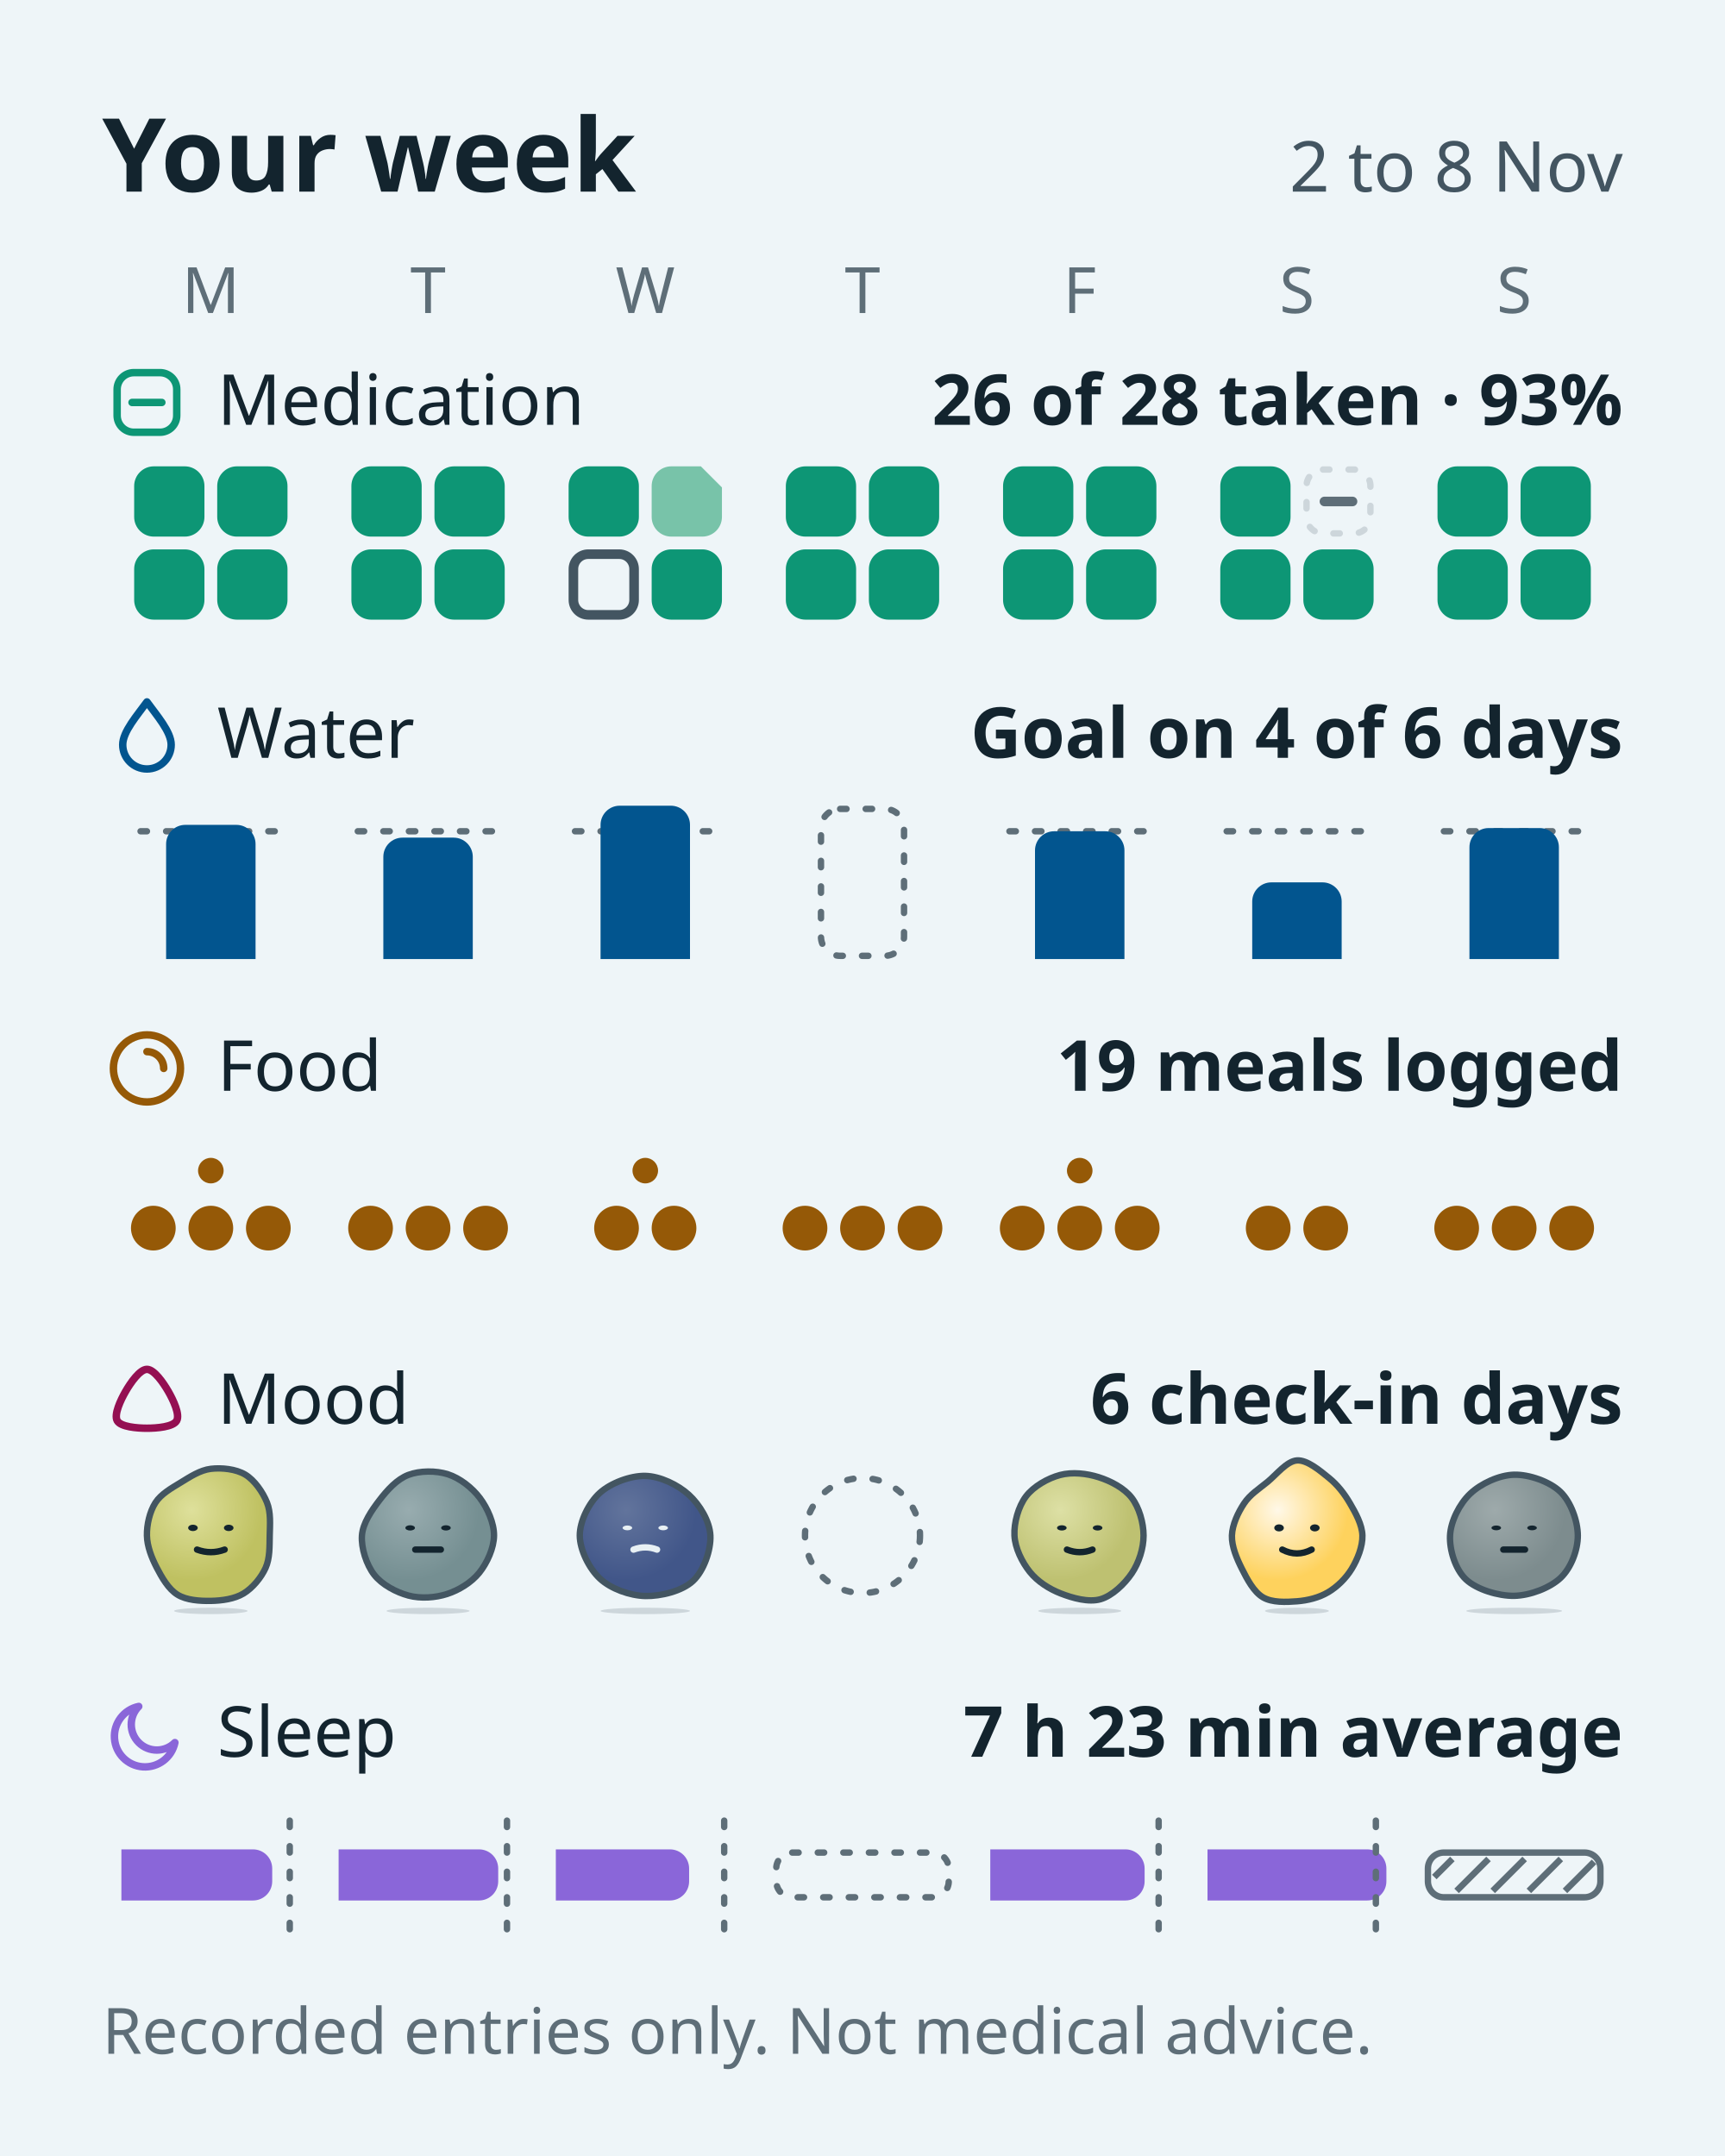
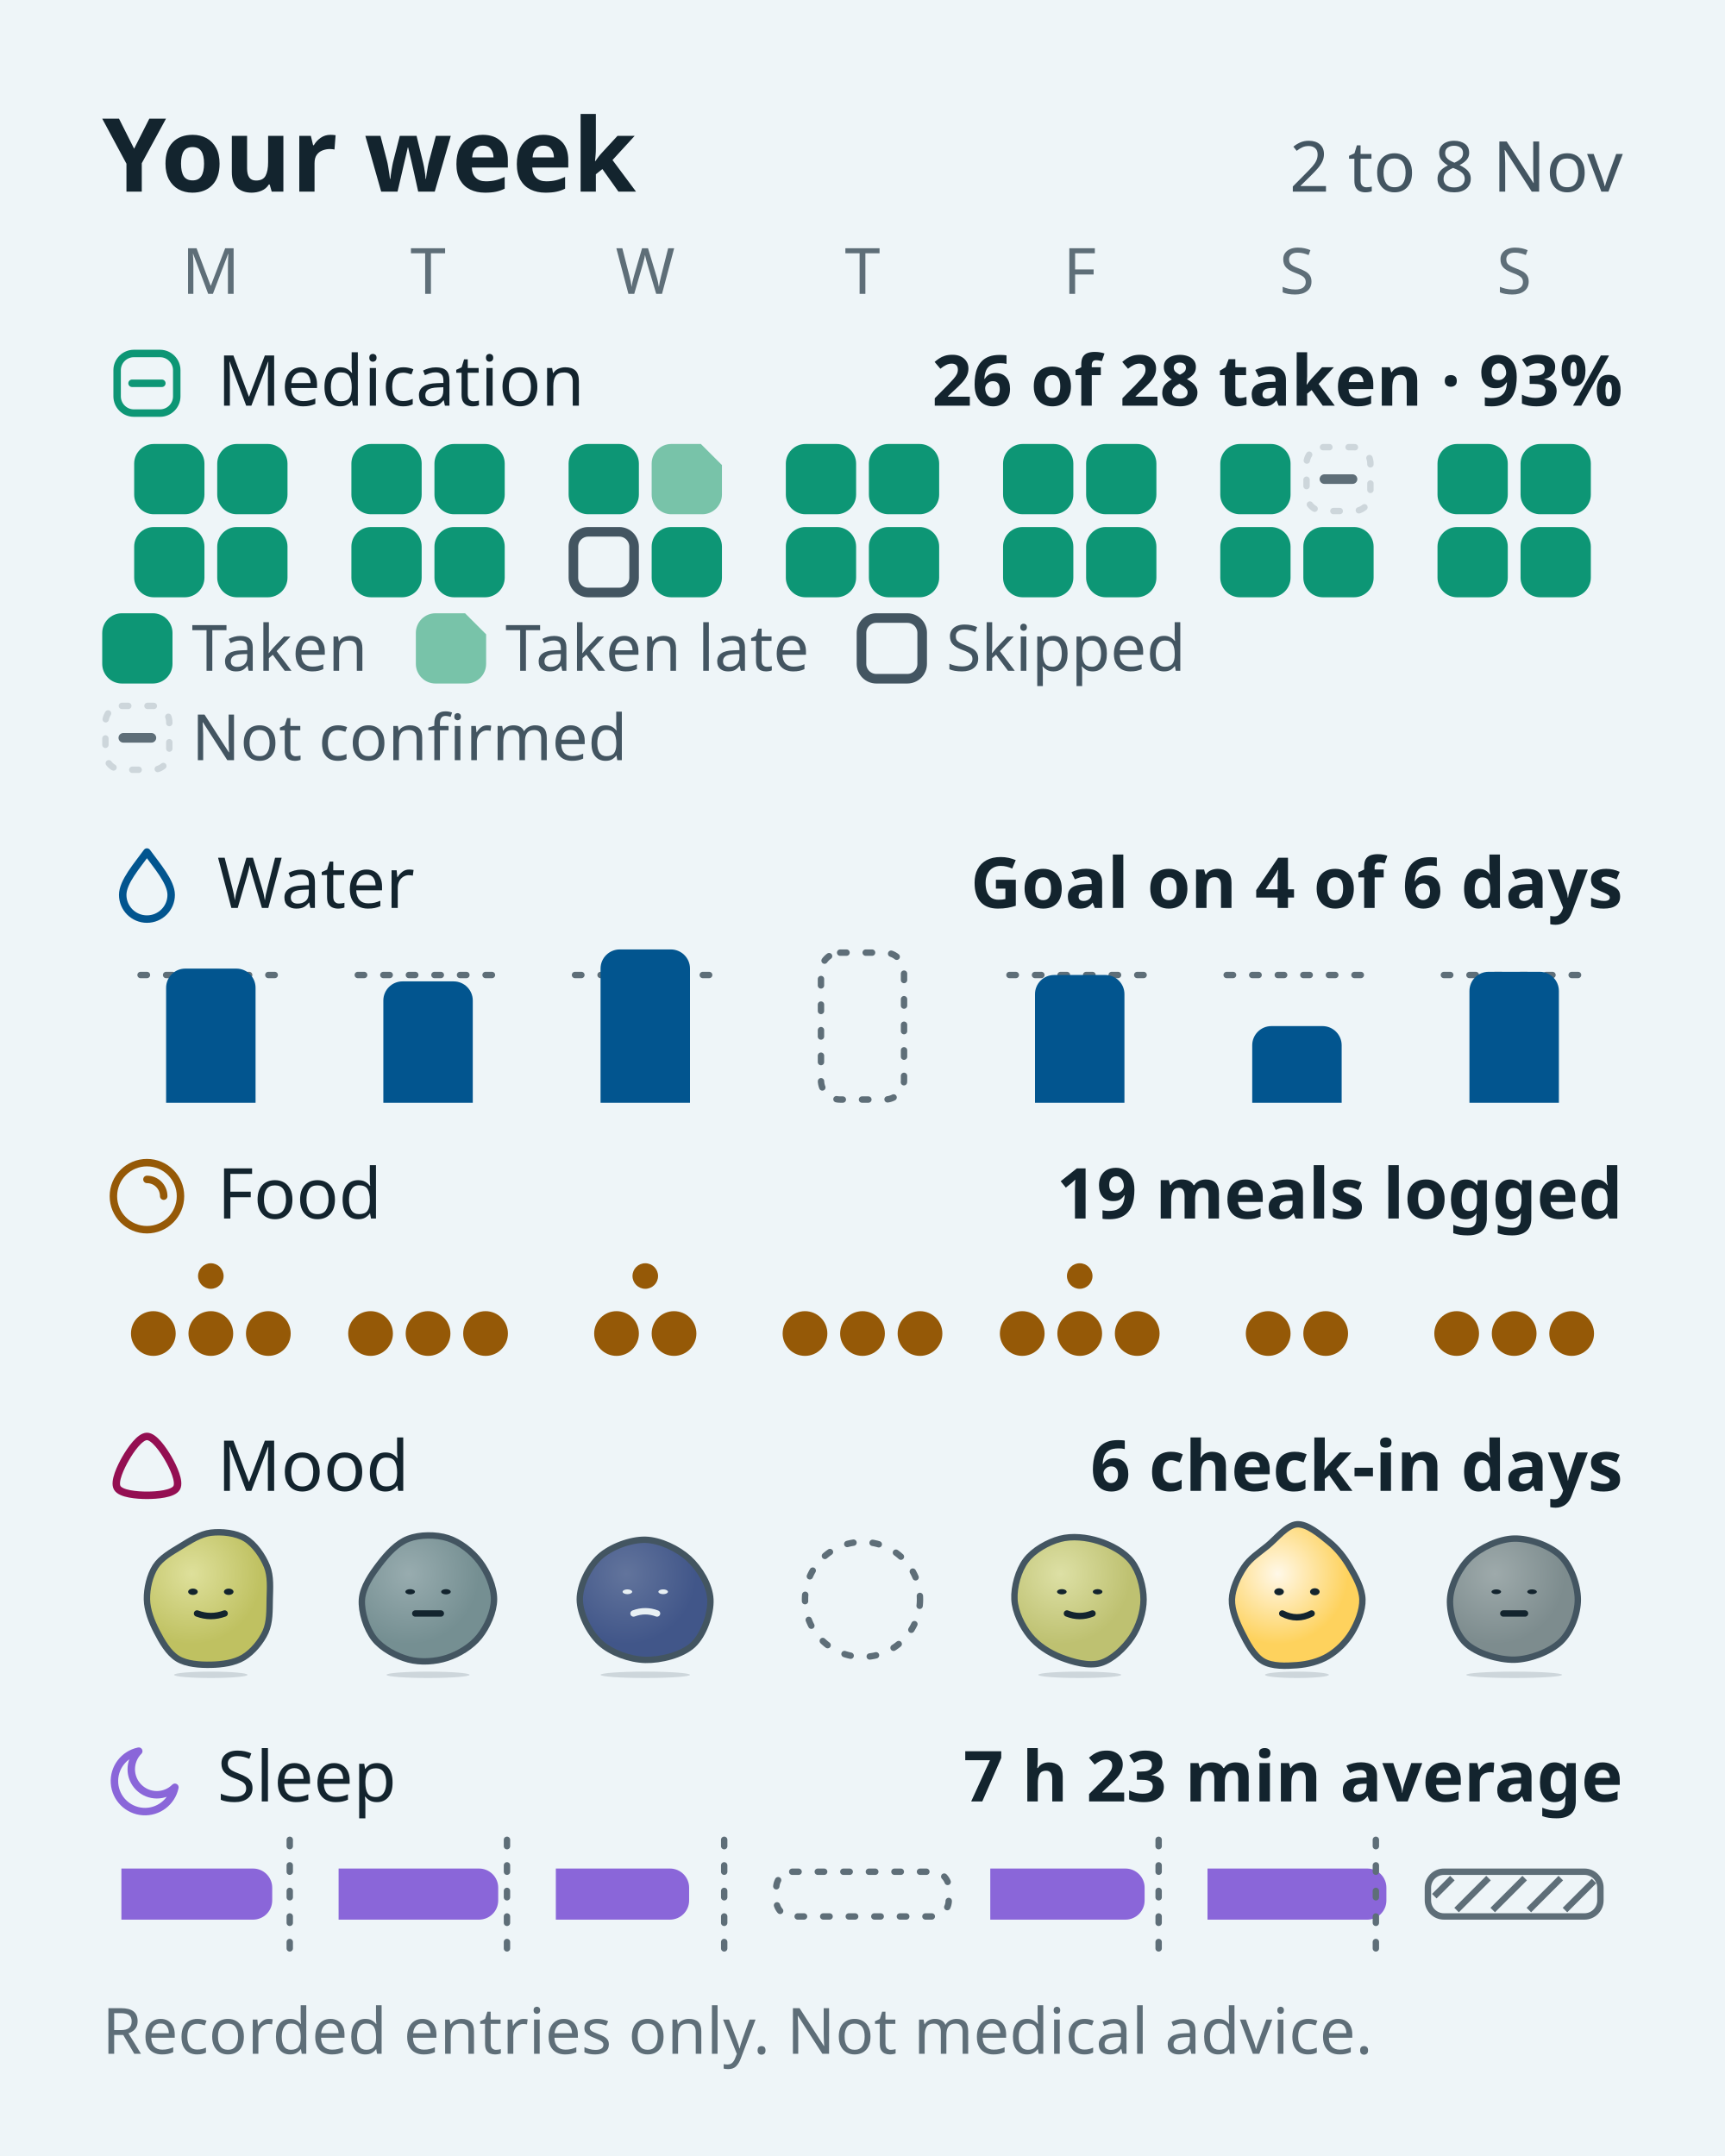
<svg xmlns="http://www.w3.org/2000/svg" width="1080" height="1350" viewBox="0 0 1080 1350">
  <defs>
-     <radialGradient id="g1" gradientUnits="userSpaceOnUse" cx="120" cy="945.5" r="44">
+     <radialGradient id="g1" gradientUnits="userSpaceOnUse" cx="120" cy="985.5" r="44">
      <stop offset="0" stop-color="#dee09b" />
      <stop offset="1" stop-color="#bfc161" />
    </radialGradient>
-     <radialGradient id="g2" gradientUnits="userSpaceOnUse" cx="256" cy="945.5" r="44">
+     <radialGradient id="g2" gradientUnits="userSpaceOnUse" cx="256" cy="985.5" r="44">
      <stop offset="0" stop-color="#98acaf" />
      <stop offset="1" stop-color="#758f92" />
    </radialGradient>
-     <radialGradient id="g3" gradientUnits="userSpaceOnUse" cx="392" cy="945.5" r="44">
+     <radialGradient id="g3" gradientUnits="userSpaceOnUse" cx="392" cy="985.5" r="44">
      <stop offset="0" stop-color="#62749c" />
      <stop offset="1" stop-color="#415689" />
    </radialGradient>
-     <radialGradient id="g4" gradientUnits="userSpaceOnUse" cx="664" cy="945.5" r="44">
+     <radialGradient id="g4" gradientUnits="userSpaceOnUse" cx="664" cy="985.5" r="44">
      <stop offset="0" stop-color="#dde0a5" />
      <stop offset="1" stop-color="#bec171" />
    </radialGradient>
-     <radialGradient id="g5" gradientUnits="userSpaceOnUse" cx="800" cy="945.5" r="44">
+     <radialGradient id="g5" gradientUnits="userSpaceOnUse" cx="800" cy="985.5" r="44">
      <stop offset="0" stop-color="#fff8e8" />
      <stop offset="1" stop-color="#fed25d" />
    </radialGradient>
-     <radialGradient id="g6" gradientUnits="userSpaceOnUse" cx="936" cy="945.5" r="44">
+     <radialGradient id="g6" gradientUnits="userSpaceOnUse" cx="936" cy="985.5" r="44">
      <stop offset="0" stop-color="#9eaaab" />
      <stop offset="1" stop-color="#7d8c8e" />
    </radialGradient>
  </defs>
  <rect width="1080" height="1350" fill="#eef5f8" />
  <text x="64" y="120" font-family="Geologica" font-weight="600" font-size="64" fill="#13242e">Your week</text>
  <text x="1016" y="120" font-family="IBM Plex Sans" font-weight="500" font-size="44" fill="#435561" text-anchor="end">2 to 8 Nov</text>
-   <text x="132" y="196" font-family="IBM Plex Sans" font-weight="500" font-size="40" fill="#5e6e78" text-anchor="middle">M</text>
-   <text x="268" y="196" font-family="IBM Plex Sans" font-weight="500" font-size="40" fill="#5e6e78" text-anchor="middle">T</text>
-   <text x="404" y="196" font-family="IBM Plex Sans" font-weight="500" font-size="40" fill="#5e6e78" text-anchor="middle">W</text>
-   <text x="540" y="196" font-family="IBM Plex Sans" font-weight="500" font-size="40" fill="#5e6e78" text-anchor="middle">T</text>
-   <text x="676" y="196" font-family="IBM Plex Sans" font-weight="500" font-size="40" fill="#5e6e78" text-anchor="middle">F</text>
-   <text x="812" y="196" font-family="IBM Plex Sans" font-weight="500" font-size="40" fill="#5e6e78" text-anchor="middle">S</text>
-   <text x="948" y="196" font-family="IBM Plex Sans" font-weight="500" font-size="40" fill="#5e6e78" text-anchor="middle">S</text>
-   <g>
-     <rect x="73.33" y="233.33" width="37.33" height="37.33" rx="10.5" fill="none" stroke="#0d9675" stroke-width="4.67" stroke-linecap="round" stroke-linejoin="round" />
-     <line x1="82.67" y1="252" x2="101.33" y2="252" stroke="#0d9675" stroke-width="4.67" stroke-linecap="round" stroke-linejoin="round" />
-   </g>
-   <text x="136" y="266" font-family="IBM Plex Sans" font-weight="500" font-size="44" fill="#13242e">Medication</text>
-   <text x="1016" y="266" font-family="IBM Plex Sans" font-weight="600" font-size="44" fill="#13242e" text-anchor="end">26 of 28 taken · 93%</text>
-   <g>
-     <rect x="84" y="292" width="44" height="44" rx="12.32" fill="#0d9675" />
-   </g>
-   <g>
-     <rect x="136" y="292" width="44" height="44" rx="12.32" fill="#0d9675" />
-   </g>
-   <g>
-     <rect x="84" y="344" width="44" height="44" rx="12.32" fill="#0d9675" />
-   </g>
-   <g>
-     <rect x="136" y="344" width="44" height="44" rx="12.32" fill="#0d9675" />
-   </g>
-   <g>
-     <rect x="220" y="292" width="44" height="44" rx="12.32" fill="#0d9675" />
-   </g>
-   <g>
-     <rect x="272" y="292" width="44" height="44" rx="12.32" fill="#0d9675" />
-   </g>
-   <g>
-     <rect x="220" y="344" width="44" height="44" rx="12.32" fill="#0d9675" />
-   </g>
-   <g>
-     <rect x="272" y="344" width="44" height="44" rx="12.32" fill="#0d9675" />
-   </g>
-   <g>
-     <rect x="356" y="292" width="44" height="44" rx="12.32" fill="#0d9675" />
-   </g>
-   <g>
-     <path d="M420.32 292 L438.8 292 L452 305.2 L452 323.68 A12.32 12.32 0 0 1 439.68 336 L420.32 336 A12.32 12.32 0 0 1 408 323.68 L408 304.32 A12.32 12.32 0 0 1 420.32 292 Z" fill="#78c3a9" />
-   </g>
-   <g>
-     <rect x="359" y="347" width="38" height="38" rx="9.32" fill="none" stroke="#435561" stroke-width="6" />
-   </g>
-   <g>
-     <rect x="408" y="344" width="44" height="44" rx="12.32" fill="#0d9675" />
-   </g>
-   <g>
-     <rect x="492" y="292" width="44" height="44" rx="12.32" fill="#0d9675" />
-   </g>
-   <g>
-     <rect x="544" y="292" width="44" height="44" rx="12.32" fill="#0d9675" />
-   </g>
-   <g>
-     <rect x="492" y="344" width="44" height="44" rx="12.32" fill="#0d9675" />
-   </g>
-   <g>
-     <rect x="544" y="344" width="44" height="44" rx="12.32" fill="#0d9675" />
-   </g>
-   <g>
-     <rect x="628" y="292" width="44" height="44" rx="12.32" fill="#0d9675" />
-   </g>
-   <g>
-     <rect x="680" y="292" width="44" height="44" rx="12.32" fill="#0d9675" />
-   </g>
-   <g>
-     <rect x="628" y="344" width="44" height="44" rx="12.32" fill="#0d9675" />
-   </g>
-   <g>
-     <rect x="680" y="344" width="44" height="44" rx="12.32" fill="#0d9675" />
-   </g>
-   <g>
-     <rect x="764" y="292" width="44" height="44" rx="12.32" fill="#0d9675" />
-   </g>
-   <g>
-     <rect x="818" y="294" width="40" height="40" rx="10.32" fill="none" stroke="#cdd6db" stroke-width="4" stroke-linecap="round" stroke-linejoin="round" stroke-dasharray="4 12" />
-     <line x1="829.2" y1="314" x2="846.8" y2="314" stroke="#5e6e78" stroke-width="6" stroke-linecap="round" stroke-linejoin="round" />
-   </g>
-   <g>
-     <rect x="764" y="344" width="44" height="44" rx="12.32" fill="#0d9675" />
-   </g>
-   <g>
-     <rect x="816" y="344" width="44" height="44" rx="12.32" fill="#0d9675" />
-   </g>
-   <g>
-     <rect x="900" y="292" width="44" height="44" rx="12.32" fill="#0d9675" />
-   </g>
-   <g>
-     <rect x="952" y="292" width="44" height="44" rx="12.32" fill="#0d9675" />
-   </g>
-   <g>
-     <rect x="900" y="344" width="44" height="44" rx="12.32" fill="#0d9675" />
-   </g>
-   <g>
-     <rect x="952" y="344" width="44" height="44" rx="12.32" fill="#0d9675" />
-   </g>
-   <g>
-     <path d="M92 439.5 C85.93 447.9 76.83 458.17 76.83 466.33 A15.17 15.17 0 0 0 107.17 466.33 C107.17 458.17 98.07 447.9 92 439.5 Z" fill="none" stroke="#02558f" stroke-width="4.67" stroke-linecap="round" stroke-linejoin="round" />
-   </g>
-   <text x="136" y="474.5" font-family="IBM Plex Sans" font-weight="500" font-size="44" fill="#13242e">Water</text>
-   <text x="1016" y="474.5" font-family="IBM Plex Sans" font-weight="600" font-size="44" fill="#13242e" text-anchor="end">Goal on 4 of 6 days</text>
-   <g>
-     <line x1="88" y1="520.5" x2="176" y2="520.5" stroke="#5e6e78" stroke-width="4" stroke-linecap="round" stroke-linejoin="round" stroke-dasharray="4 12" />
-     <path d="M104 600.5 L104 528.5 A12 12 0 0 1 116 516.5 L148 516.5 A12 12 0 0 1 160 528.5 L160 600.5 Z" fill="#02558f" />
-   </g>
-   <g>
-     <line x1="224" y1="520.5" x2="312" y2="520.5" stroke="#5e6e78" stroke-width="4" stroke-linecap="round" stroke-linejoin="round" stroke-dasharray="4 12" />
-     <path d="M240 600.5 L240 536.5 A12 12 0 0 1 252 524.5 L284 524.5 A12 12 0 0 1 296 536.5 L296 600.5 Z" fill="#02558f" />
-   </g>
-   <g>
-     <line x1="360" y1="520.5" x2="448" y2="520.5" stroke="#5e6e78" stroke-width="4" stroke-linecap="round" stroke-linejoin="round" stroke-dasharray="4 12" />
-     <path d="M376 600.5 L376 516.5 A12 12 0 0 1 388 504.5 L420 504.5 A12 12 0 0 1 432 516.5 L432 600.5 Z" fill="#02558f" />
-   </g>
-   <g>
-     <rect x="514" y="506.5" width="52" height="92" rx="12" fill="none" stroke="#5e6e78" stroke-width="4" stroke-linecap="round" stroke-linejoin="round" stroke-dasharray="4 12" />
-   </g>
-   <g>
-     <line x1="632" y1="520.5" x2="720" y2="520.5" stroke="#5e6e78" stroke-width="4" stroke-linecap="round" stroke-linejoin="round" stroke-dasharray="4 12" />
-     <path d="M648 600.5 L648 532.5 A12 12 0 0 1 660 520.5 L692 520.5 A12 12 0 0 1 704 532.5 L704 600.5 Z" fill="#02558f" />
-   </g>
-   <g>
-     <line x1="768" y1="520.5" x2="856" y2="520.5" stroke="#5e6e78" stroke-width="4" stroke-linecap="round" stroke-linejoin="round" stroke-dasharray="4 12" />
-     <path d="M784 600.5 L784 564.5 A12 12 0 0 1 796 552.5 L828 552.5 A12 12 0 0 1 840 564.5 L840 600.5 Z" fill="#02558f" />
-   </g>
-   <g>
-     <line x1="904" y1="520.5" x2="992" y2="520.5" stroke="#5e6e78" stroke-width="4" stroke-linecap="round" stroke-linejoin="round" stroke-dasharray="4 12" />
-     <path d="M920 600.5 L920 530.5 A12 12 0 0 1 932 518.5 L964 518.5 A12 12 0 0 1 976 530.5 L976 600.5 Z" fill="#02558f" />
-   </g>
-   <g>
-     <circle cx="92" cy="669" r="21" fill="none" stroke="#955907" stroke-width="4.67" stroke-linecap="round" stroke-linejoin="round" />
-     <path d="M92 658.5 A10.5 10.5 0 0 1 102.5 669" fill="none" stroke="#955907" stroke-width="4.67" stroke-linecap="round" stroke-linejoin="round" />
-   </g>
-   <text x="136" y="683" font-family="IBM Plex Sans" font-weight="500" font-size="44" fill="#13242e">Food</text>
-   <text x="1016" y="683" font-family="IBM Plex Sans" font-weight="600" font-size="44" fill="#13242e" text-anchor="end">19 meals logged</text>
-   <g>
-     <circle cx="96" cy="769" r="14" fill="#955907" />
-     <circle cx="132" cy="769" r="14" fill="#955907" />
-     <circle cx="168" cy="769" r="14" fill="#955907" />
-     <circle cx="132" cy="733" r="8" fill="#955907" />
-   </g>
-   <g>
-     <circle cx="232" cy="769" r="14" fill="#955907" />
-     <circle cx="268" cy="769" r="14" fill="#955907" />
-     <circle cx="304" cy="769" r="14" fill="#955907" />
-   </g>
-   <g>
-     <circle cx="386" cy="769" r="14" fill="#955907" />
-     <circle cx="422" cy="769" r="14" fill="#955907" />
-     <circle cx="404" cy="733" r="8" fill="#955907" />
-   </g>
-   <g>
-     <circle cx="504" cy="769" r="14" fill="#955907" />
-     <circle cx="540" cy="769" r="14" fill="#955907" />
-     <circle cx="576" cy="769" r="14" fill="#955907" />
-   </g>
-   <g>
-     <circle cx="640" cy="769" r="14" fill="#955907" />
-     <circle cx="676" cy="769" r="14" fill="#955907" />
-     <circle cx="712" cy="769" r="14" fill="#955907" />
-     <circle cx="676" cy="733" r="8" fill="#955907" />
-   </g>
-   <g>
-     <circle cx="794" cy="769" r="14" fill="#955907" />
-     <circle cx="830" cy="769" r="14" fill="#955907" />
-   </g>
-   <g>
-     <circle cx="912" cy="769" r="14" fill="#955907" />
-     <circle cx="948" cy="769" r="14" fill="#955907" />
-     <circle cx="984" cy="769" r="14" fill="#955907" />
-   </g>
-   <g>
-     <path d="M92 857.43 C96.45 857.43 102.24 865.83 105.34 871.2 C108.44 876.57 112.81 885.78 110.59 889.63 C108.37 893.48 98.2 894.3 92 894.3 C85.8 894.3 75.63 893.48 73.41 889.63 C71.19 885.78 75.56 876.57 78.66 871.2 C81.76 865.83 87.55 857.43 92 857.43 Z" fill="none" stroke="#940f52" stroke-width="4.67" stroke-linecap="round" stroke-linejoin="round" />
-   </g>
-   <text x="136" y="891.5" font-family="IBM Plex Sans" font-weight="500" font-size="44" fill="#13242e">Mood</text>
-   <text x="1016" y="891.5" font-family="IBM Plex Sans" font-weight="600" font-size="44" fill="#13242e" text-anchor="end">6 check-in days</text>
-   <g>
-     <ellipse cx="132" cy="1008.7" rx="23" ry="2" fill="#cdd6db" />
-     <path d="M168.87 961.5 C168.73 968.34 169 975.73 166.27 981.78 C163.53 987.83 158.16 994.36 152.45 997.8 C146.74 1001.24 138.88 1002.28 132 1002.41 C125.12 1002.53 116.79 1002.01 111.14 998.53 C105.49 995.05 101.3 987.73 98.11 981.55 C94.92 975.38 92.13 968.27 91.99 961.5 C91.85 954.73 93.74 946.5 97.28 940.96 C100.83 935.41 107.47 931.76 113.25 928.22 C119.04 924.68 125.29 920.54 132 919.72 C138.71 918.91 147.66 919.81 153.51 923.31 C159.36 926.81 164.56 934.35 167.12 940.72 C169.68 947.08 169.01 954.66 168.87 961.5 Z" fill="url(#g1)" stroke="#435561" stroke-width="4" stroke-linecap="round" stroke-linejoin="round" />
-     <ellipse cx="120.8" cy="956.7" rx="3" ry="1.98" fill="#13242e" />
-     <ellipse cx="143.2" cy="956.7" rx="3" ry="1.98" fill="#13242e" />
-     <path d="M123.36 970.3 Q132 973.5 140.64 970.3" fill="none" stroke="#13242e" stroke-width="4" stroke-linecap="round" stroke-linejoin="round" />
-   </g>
-   <g>
-     <ellipse cx="268" cy="1008.7" rx="26" ry="2" fill="#cdd6db" />
-     <path d="M309.3 961.5 C309.24 969.31 304.96 978.7 300.06 984.8 C295.16 990.89 287.27 995.72 279.89 998.1 C272.51 1000.48 263.39 1001.1 255.79 999.09 C248.18 997.08 239.12 992.28 234.26 986.02 C229.39 979.75 226.05 969.27 226.6 961.5 C227.15 953.73 232.71 945.71 237.56 939.38 C242.4 933.05 248.51 926.24 255.66 923.53 C262.81 920.82 273.01 920.74 280.46 923.14 C287.92 925.54 295.61 931.56 300.41 937.95 C305.22 944.34 309.36 953.69 309.3 961.5 Z" fill="url(#g2)" stroke="#435561" stroke-width="4" stroke-linecap="round" stroke-linejoin="round" />
-     <ellipse cx="256.8" cy="956.7" rx="3" ry="1.65" fill="#13242e" />
-     <ellipse cx="279.2" cy="956.7" rx="3" ry="1.65" fill="#13242e" />
-     <path d="M260 970.3 Q268 970.3 276 970.3" fill="none" stroke="#13242e" stroke-width="4" stroke-linecap="round" stroke-linejoin="round" />
-   </g>
-   <g>
-     <ellipse cx="404" cy="1008.7" rx="28" ry="2" fill="#cdd6db" />
-     <path d="M444.76 961.5 C445.19 970.5 440.64 983.66 433.84 989.97 C427.05 996.28 413.69 999.59 404 999.36 C394.31 999.12 382.52 994.85 375.69 988.54 C368.85 982.23 363.03 970.45 362.99 961.5 C362.96 952.55 368.65 941.06 375.48 934.84 C382.32 928.61 394.7 923.95 404 924.14 C413.3 924.33 424.5 929.76 431.29 935.98 C438.09 942.21 444.34 952.5 444.76 961.5 Z" fill="url(#g3)" stroke="#435561" stroke-width="4" stroke-linecap="round" stroke-linejoin="round" />
-     <ellipse cx="392.8" cy="956.7" rx="3" ry="1.5" fill="#e8f0f4" />
-     <ellipse cx="415.2" cy="956.7" rx="3" ry="1.5" fill="#e8f0f4" />
-     <path d="M396.64 970.3 Q404 967.5 411.36 970.3" fill="none" stroke="#e8f0f4" stroke-width="4" stroke-linecap="round" stroke-linejoin="round" />
-   </g>
-   <g>
-     <circle cx="540" cy="961.5" r="36" fill="none" stroke="#5e6e78" stroke-width="4" stroke-linecap="round" stroke-linejoin="round" stroke-dasharray="4 12" />
-   </g>
-   <g>
-     <ellipse cx="676" cy="1008.7" rx="26" ry="2" fill="#cdd6db" />
-     <path d="M715.97 961.5 C715.97 969.39 713.08 978.52 708.58 985.17 C704.08 991.82 696.35 999.28 688.96 1001.38 C681.56 1003.49 671.58 1000.66 664.21 997.8 C656.83 994.94 649.57 990.27 644.73 984.22 C639.88 978.17 635.54 969.37 635.14 961.5 C634.74 953.63 637.56 943.35 642.32 937.03 C647.07 930.71 656.09 925.6 663.68 923.59 C671.27 921.58 680.39 922.59 687.87 924.96 C695.35 927.34 703.87 931.76 708.55 937.85 C713.23 943.94 715.96 953.61 715.97 961.5 Z" fill="url(#g4)" stroke="#435561" stroke-width="4" stroke-linecap="round" stroke-linejoin="round" />
-     <ellipse cx="664.8" cy="956.7" rx="3" ry="1.65" fill="#13242e" />
-     <ellipse cx="687.2" cy="956.7" rx="3" ry="1.65" fill="#13242e" />
-     <path d="M668 970.3 Q676 973.5 684 970.3" fill="none" stroke="#13242e" stroke-width="4" stroke-linecap="round" stroke-linejoin="round" />
-   </g>
-   <g>
-     <ellipse cx="812" cy="1008.7" rx="20" ry="2" fill="#cdd6db" />
-     <path d="M852.99 961.5 C853.18 968.33 849.9 976.39 846.32 982.31 C842.74 988.22 837.24 993.61 831.52 997 C825.8 1000.39 818.8 1002.14 812 1002.67 C805.2 1003.2 796.47 1003.56 790.73 1000.18 C784.99 996.8 780.81 988.82 777.57 982.37 C774.33 975.92 771.08 968.32 771.29 961.5 C771.51 954.68 775.17 947.02 778.88 941.42 C782.59 935.83 788.03 932.43 793.54 927.94 C799.06 923.44 805.61 914.91 812 914.46 C818.39 914.02 826.37 920.81 831.91 925.3 C837.45 929.78 841.72 935.32 845.23 941.36 C848.74 947.39 852.81 954.67 852.99 961.5 Z" fill="url(#g5)" stroke="#435561" stroke-width="4" stroke-linecap="round" stroke-linejoin="round" />
-     <ellipse cx="800.8" cy="956.7" rx="3" ry="2.2" fill="#13242e" />
-     <ellipse cx="823.2" cy="956.7" rx="3" ry="2.2" fill="#13242e" />
-     <path d="M802.8 970.3 Q812 975.1 821.2 970.3" fill="none" stroke="#13242e" stroke-width="4" stroke-linecap="round" stroke-linejoin="round" />
-   </g>
-   <g>
-     <ellipse cx="948" cy="1008.7" rx="30" ry="2" fill="#cdd6db" />
-     <path d="M987.85 961.5 C987.88 970.49 983.7 981.71 977.06 988 C970.42 994.29 957.87 999.07 948 999.24 C938.13 999.4 924.51 995.27 917.82 988.98 C911.12 982.69 907.42 970.44 907.85 961.5 C908.29 952.56 913.75 941.67 920.45 935.32 C927.14 928.97 938.59 923.62 948 923.4 C957.41 923.19 970.25 927.71 976.89 934.05 C983.53 940.4 987.82 952.51 987.85 961.5 Z" fill="url(#g6)" stroke="#435561" stroke-width="4" stroke-linecap="round" stroke-linejoin="round" />
-     <ellipse cx="936.8" cy="956.7" rx="3" ry="1.5" fill="#13242e" />
-     <ellipse cx="959.2" cy="956.7" rx="3" ry="1.5" fill="#13242e" />
-     <path d="M941.2 970.3 Q948 970.3 954.8 970.3" fill="none" stroke="#13242e" stroke-width="4" stroke-linecap="round" stroke-linejoin="round" />
-   </g>
-   <g>
-     <path d="M109.5 1091.13 A19.13 19.13 0 1 1 86.87 1068.5 A15.4 15.4 0 0 0 109.5 1091.13 Z" fill="none" stroke="#8a66d9" stroke-width="4.67" stroke-linecap="round" stroke-linejoin="round" />
-   </g>
-   <text x="136" y="1100" font-family="IBM Plex Sans" font-weight="500" font-size="44" fill="#13242e">Sleep</text>
-   <text x="1016" y="1100" font-family="IBM Plex Sans" font-weight="600" font-size="44" fill="#13242e" text-anchor="end">7 h 23 min average</text>
-   <g>
-     <path d="M76 1158 L158.43 1158 A12 12 0 0 1 170.43 1170 L170.43 1178 A12 12 0 0 1 158.43 1190 L76 1190 Z" fill="#8a66d9" />
-     <line x1="181.41" y1="1140" x2="181.41" y2="1208" stroke="#5e6e78" stroke-width="4" stroke-linecap="round" stroke-linejoin="round" stroke-dasharray="4 12" />
-   </g>
-   <g>
-     <path d="M212 1158 L299.92 1158 A12 12 0 0 1 311.92 1170 L311.92 1178 A12 12 0 0 1 299.92 1190 L212 1190 Z" fill="#8a66d9" />
-     <line x1="317.41" y1="1140" x2="317.41" y2="1208" stroke="#5e6e78" stroke-width="4" stroke-linecap="round" stroke-linejoin="round" stroke-dasharray="4 12" />
-   </g>
-   <g>
-     <path d="M348 1158 L419.45 1158 A12 12 0 0 1 431.45 1170 L431.45 1178 A12 12 0 0 1 419.45 1190 L348 1190 Z" fill="#8a66d9" />
-     <line x1="453.41" y1="1140" x2="453.41" y2="1208" stroke="#5e6e78" stroke-width="4" stroke-linecap="round" stroke-linejoin="round" stroke-dasharray="4 12" />
-   </g>
-   <g>
-     <rect x="486" y="1160" width="108" height="28" rx="10" fill="none" stroke="#5e6e78" stroke-width="4" stroke-linecap="round" stroke-linejoin="round" stroke-dasharray="4 12" />
-   </g>
-   <g>
-     <path d="M620 1158 L704.63 1158 A12 12 0 0 1 716.63 1170 L716.63 1178 A12 12 0 0 1 704.63 1190 L620 1190 Z" fill="#8a66d9" />
-     <line x1="725.41" y1="1140" x2="725.41" y2="1208" stroke="#5e6e78" stroke-width="4" stroke-linecap="round" stroke-linejoin="round" stroke-dasharray="4 12" />
-   </g>
-   <g>
-     <path d="M756 1158 L856 1158 A12 12 0 0 1 868 1170 L868 1178 A12 12 0 0 1 856 1190 L756 1190 Z" fill="#8a66d9" />
-     <line x1="861.41" y1="1140" x2="861.41" y2="1208" stroke="#5e6e78" stroke-width="4" stroke-linecap="round" stroke-linejoin="round" stroke-dasharray="4 12" />
-   </g>
-   <g>
-     <rect x="894" y="1160" width="108" height="28" rx="10" fill="none" stroke="#5e6e78" stroke-width="4" />
-     <line x1="898" y1="1175.31" x2="909.31" y2="1164" stroke="#5e6e78" stroke-width="4" />
-     <line x1="911.94" y1="1184" x2="931.94" y2="1164" stroke="#5e6e78" stroke-width="4" />
-     <line x1="934.57" y1="1184" x2="954.57" y2="1164" stroke="#5e6e78" stroke-width="4" />
-     <line x1="957.2" y1="1184" x2="977.2" y2="1164" stroke="#5e6e78" stroke-width="4" />
-     <line x1="979.82" y1="1184" x2="998" y2="1165.82" stroke="#5e6e78" stroke-width="4" />
+   <text x="132" y="184" font-family="IBM Plex Sans" font-weight="500" font-size="40" fill="#5e6e78" text-anchor="middle">M</text>
+   <text x="268" y="184" font-family="IBM Plex Sans" font-weight="500" font-size="40" fill="#5e6e78" text-anchor="middle">T</text>
+   <text x="404" y="184" font-family="IBM Plex Sans" font-weight="500" font-size="40" fill="#5e6e78" text-anchor="middle">W</text>
+   <text x="540" y="184" font-family="IBM Plex Sans" font-weight="500" font-size="40" fill="#5e6e78" text-anchor="middle">T</text>
+   <text x="676" y="184" font-family="IBM Plex Sans" font-weight="500" font-size="40" fill="#5e6e78" text-anchor="middle">F</text>
+   <text x="812" y="184" font-family="IBM Plex Sans" font-weight="500" font-size="40" fill="#5e6e78" text-anchor="middle">S</text>
+   <text x="948" y="184" font-family="IBM Plex Sans" font-weight="500" font-size="40" fill="#5e6e78" text-anchor="middle">S</text>
+   <g>
+     <rect x="73.33" y="221.33" width="37.33" height="37.33" rx="10.5" fill="none" stroke="#0d9675" stroke-width="4.67" stroke-linecap="round" stroke-linejoin="round" />
+     <line x1="82.67" y1="240" x2="101.33" y2="240" stroke="#0d9675" stroke-width="4.67" stroke-linecap="round" stroke-linejoin="round" />
+   </g>
+   <text x="136" y="254" font-family="IBM Plex Sans" font-weight="500" font-size="44" fill="#13242e">Medication</text>
+   <text x="1016" y="254" font-family="IBM Plex Sans" font-weight="600" font-size="44" fill="#13242e" text-anchor="end">26 of 28 taken · 93%</text>
+   <g>
+     <rect x="84" y="278" width="44" height="44" rx="12.32" fill="#0d9675" />
+   </g>
+   <g>
+     <rect x="136" y="278" width="44" height="44" rx="12.32" fill="#0d9675" />
+   </g>
+   <g>
+     <rect x="84" y="330" width="44" height="44" rx="12.32" fill="#0d9675" />
+   </g>
+   <g>
+     <rect x="136" y="330" width="44" height="44" rx="12.32" fill="#0d9675" />
+   </g>
+   <g>
+     <rect x="220" y="278" width="44" height="44" rx="12.32" fill="#0d9675" />
+   </g>
+   <g>
+     <rect x="272" y="278" width="44" height="44" rx="12.32" fill="#0d9675" />
+   </g>
+   <g>
+     <rect x="220" y="330" width="44" height="44" rx="12.32" fill="#0d9675" />
+   </g>
+   <g>
+     <rect x="272" y="330" width="44" height="44" rx="12.32" fill="#0d9675" />
+   </g>
+   <g>
+     <rect x="356" y="278" width="44" height="44" rx="12.32" fill="#0d9675" />
+   </g>
+   <g>
+     <path d="M420.32 278 L438.8 278 L452 291.2 L452 309.68 A12.32 12.32 0 0 1 439.68 322 L420.32 322 A12.32 12.32 0 0 1 408 309.68 L408 290.32 A12.32 12.32 0 0 1 420.32 278 Z" fill="#78c3a9" />
+   </g>
+   <g>
+     <rect x="359" y="333" width="38" height="38" rx="9.32" fill="none" stroke="#435561" stroke-width="6" />
+   </g>
+   <g>
+     <rect x="408" y="330" width="44" height="44" rx="12.32" fill="#0d9675" />
+   </g>
+   <g>
+     <rect x="492" y="278" width="44" height="44" rx="12.32" fill="#0d9675" />
+   </g>
+   <g>
+     <rect x="544" y="278" width="44" height="44" rx="12.32" fill="#0d9675" />
+   </g>
+   <g>
+     <rect x="492" y="330" width="44" height="44" rx="12.32" fill="#0d9675" />
+   </g>
+   <g>
+     <rect x="544" y="330" width="44" height="44" rx="12.32" fill="#0d9675" />
+   </g>
+   <g>
+     <rect x="628" y="278" width="44" height="44" rx="12.32" fill="#0d9675" />
+   </g>
+   <g>
+     <rect x="680" y="278" width="44" height="44" rx="12.32" fill="#0d9675" />
+   </g>
+   <g>
+     <rect x="628" y="330" width="44" height="44" rx="12.32" fill="#0d9675" />
+   </g>
+   <g>
+     <rect x="680" y="330" width="44" height="44" rx="12.32" fill="#0d9675" />
+   </g>
+   <g>
+     <rect x="764" y="278" width="44" height="44" rx="12.32" fill="#0d9675" />
+   </g>
+   <g>
+     <rect x="818" y="280" width="40" height="40" rx="10.32" fill="none" stroke="#cdd6db" stroke-width="4" stroke-linecap="round" stroke-linejoin="round" stroke-dasharray="4 12" />
+     <line x1="829.2" y1="300" x2="846.8" y2="300" stroke="#5e6e78" stroke-width="6" stroke-linecap="round" stroke-linejoin="round" />
+   </g>
+   <g>
+     <rect x="764" y="330" width="44" height="44" rx="12.32" fill="#0d9675" />
+   </g>
+   <g>
+     <rect x="816" y="330" width="44" height="44" rx="12.32" fill="#0d9675" />
+   </g>
+   <g>
+     <rect x="900" y="278" width="44" height="44" rx="12.32" fill="#0d9675" />
+   </g>
+   <g>
+     <rect x="952" y="278" width="44" height="44" rx="12.32" fill="#0d9675" />
+   </g>
+   <g>
+     <rect x="900" y="330" width="44" height="44" rx="12.32" fill="#0d9675" />
+   </g>
+   <g>
+     <rect x="952" y="330" width="44" height="44" rx="12.32" fill="#0d9675" />
+   </g>
+   <g>
+     <rect x="64" y="384" width="44" height="44" rx="12.32" fill="#0d9675" />
+   </g>
+   <text x="120" y="420" font-family="IBM Plex Sans" font-weight="500" font-size="40" fill="#435561">Taken</text>
+   <g>
+     <path d="M272.68 384 L291.16 384 L304.36 397.2 L304.36 415.68 A12.32 12.32 0 0 1 292.04 428 L272.68 428 A12.32 12.32 0 0 1 260.36 415.68 L260.36 396.32 A12.32 12.32 0 0 1 272.68 384 Z" fill="#78c3a9" />
+   </g>
+   <text x="316.36" y="420" font-family="IBM Plex Sans" font-weight="500" font-size="40" fill="#435561">Taken late</text>
+   <g>
+     <rect x="539.36" y="387" width="38" height="38" rx="9.32" fill="none" stroke="#435561" stroke-width="6" />
+   </g>
+   <text x="592.36" y="420" font-family="IBM Plex Sans" font-weight="500" font-size="40" fill="#435561">Skipped</text>
+   <g>
+     <rect x="66" y="442" width="40" height="40" rx="10.32" fill="none" stroke="#cdd6db" stroke-width="4" stroke-linecap="round" stroke-linejoin="round" stroke-dasharray="4 12" />
+     <line x1="77.2" y1="462" x2="94.8" y2="462" stroke="#5e6e78" stroke-width="6" stroke-linecap="round" stroke-linejoin="round" />
+   </g>
+   <text x="120" y="476" font-family="IBM Plex Sans" font-weight="500" font-size="40" fill="#435561">Not confirmed</text>
+   <g>
+     <path d="M92 533.5 C85.93 541.9 76.83 552.17 76.83 560.33 A15.17 15.17 0 0 0 107.17 560.33 C107.17 552.17 98.07 541.9 92 533.5 Z" fill="none" stroke="#02558f" stroke-width="4.67" stroke-linecap="round" stroke-linejoin="round" />
+   </g>
+   <text x="136" y="568.5" font-family="IBM Plex Sans" font-weight="500" font-size="44" fill="#13242e">Water</text>
+   <text x="1016" y="568.5" font-family="IBM Plex Sans" font-weight="600" font-size="44" fill="#13242e" text-anchor="end">Goal on 4 of 6 days</text>
+   <g>
+     <line x1="88" y1="610.5" x2="176" y2="610.5" stroke="#5e6e78" stroke-width="4" stroke-linecap="round" stroke-linejoin="round" stroke-dasharray="4 12" />
+     <path d="M104 690.5 L104 618.5 A12 12 0 0 1 116 606.5 L148 606.5 A12 12 0 0 1 160 618.5 L160 690.5 Z" fill="#02558f" />
+   </g>
+   <g>
+     <line x1="224" y1="610.5" x2="312" y2="610.5" stroke="#5e6e78" stroke-width="4" stroke-linecap="round" stroke-linejoin="round" stroke-dasharray="4 12" />
+     <path d="M240 690.5 L240 626.5 A12 12 0 0 1 252 614.5 L284 614.5 A12 12 0 0 1 296 626.5 L296 690.5 Z" fill="#02558f" />
+   </g>
+   <g>
+     <line x1="360" y1="610.5" x2="448" y2="610.5" stroke="#5e6e78" stroke-width="4" stroke-linecap="round" stroke-linejoin="round" stroke-dasharray="4 12" />
+     <path d="M376 690.5 L376 606.5 A12 12 0 0 1 388 594.5 L420 594.5 A12 12 0 0 1 432 606.5 L432 690.5 Z" fill="#02558f" />
+   </g>
+   <g>
+     <rect x="514" y="596.5" width="52" height="92" rx="12" fill="none" stroke="#5e6e78" stroke-width="4" stroke-linecap="round" stroke-linejoin="round" stroke-dasharray="4 12" />
+   </g>
+   <g>
+     <line x1="632" y1="610.5" x2="720" y2="610.5" stroke="#5e6e78" stroke-width="4" stroke-linecap="round" stroke-linejoin="round" stroke-dasharray="4 12" />
+     <path d="M648 690.5 L648 622.5 A12 12 0 0 1 660 610.5 L692 610.5 A12 12 0 0 1 704 622.5 L704 690.5 Z" fill="#02558f" />
+   </g>
+   <g>
+     <line x1="768" y1="610.5" x2="856" y2="610.5" stroke="#5e6e78" stroke-width="4" stroke-linecap="round" stroke-linejoin="round" stroke-dasharray="4 12" />
+     <path d="M784 690.5 L784 654.5 A12 12 0 0 1 796 642.5 L828 642.5 A12 12 0 0 1 840 654.5 L840 690.5 Z" fill="#02558f" />
+   </g>
+   <g>
+     <line x1="904" y1="610.5" x2="992" y2="610.5" stroke="#5e6e78" stroke-width="4" stroke-linecap="round" stroke-linejoin="round" stroke-dasharray="4 12" />
+     <path d="M920 690.5 L920 620.5 A12 12 0 0 1 932 608.5 L964 608.5 A12 12 0 0 1 976 620.5 L976 690.5 Z" fill="#02558f" />
+   </g>
+   <g>
+     <circle cx="92" cy="749" r="21" fill="none" stroke="#955907" stroke-width="4.67" stroke-linecap="round" stroke-linejoin="round" />
+     <path d="M92 738.5 A10.5 10.5 0 0 1 102.5 749" fill="none" stroke="#955907" stroke-width="4.67" stroke-linecap="round" stroke-linejoin="round" />
+   </g>
+   <text x="136" y="763" font-family="IBM Plex Sans" font-weight="500" font-size="44" fill="#13242e">Food</text>
+   <text x="1016" y="763" font-family="IBM Plex Sans" font-weight="600" font-size="44" fill="#13242e" text-anchor="end">19 meals logged</text>
+   <g>
+     <circle cx="96" cy="835" r="14" fill="#955907" />
+     <circle cx="132" cy="835" r="14" fill="#955907" />
+     <circle cx="168" cy="835" r="14" fill="#955907" />
+     <circle cx="132" cy="799" r="8" fill="#955907" />
+   </g>
+   <g>
+     <circle cx="232" cy="835" r="14" fill="#955907" />
+     <circle cx="268" cy="835" r="14" fill="#955907" />
+     <circle cx="304" cy="835" r="14" fill="#955907" />
+   </g>
+   <g>
+     <circle cx="386" cy="835" r="14" fill="#955907" />
+     <circle cx="422" cy="835" r="14" fill="#955907" />
+     <circle cx="404" cy="799" r="8" fill="#955907" />
+   </g>
+   <g>
+     <circle cx="504" cy="835" r="14" fill="#955907" />
+     <circle cx="540" cy="835" r="14" fill="#955907" />
+     <circle cx="576" cy="835" r="14" fill="#955907" />
+   </g>
+   <g>
+     <circle cx="640" cy="835" r="14" fill="#955907" />
+     <circle cx="676" cy="835" r="14" fill="#955907" />
+     <circle cx="712" cy="835" r="14" fill="#955907" />
+     <circle cx="676" cy="799" r="8" fill="#955907" />
+   </g>
+   <g>
+     <circle cx="794" cy="835" r="14" fill="#955907" />
+     <circle cx="830" cy="835" r="14" fill="#955907" />
+   </g>
+   <g>
+     <circle cx="912" cy="835" r="14" fill="#955907" />
+     <circle cx="948" cy="835" r="14" fill="#955907" />
+     <circle cx="984" cy="835" r="14" fill="#955907" />
+   </g>
+   <g>
+     <path d="M92 899.43 C96.45 899.43 102.24 907.83 105.34 913.2 C108.44 918.57 112.81 927.78 110.59 931.63 C108.37 935.48 98.2 936.3 92 936.3 C85.8 936.3 75.63 935.48 73.41 931.63 C71.19 927.78 75.56 918.57 78.66 913.2 C81.76 907.83 87.55 899.43 92 899.43 Z" fill="none" stroke="#940f52" stroke-width="4.67" stroke-linecap="round" stroke-linejoin="round" />
+   </g>
+   <text x="136" y="933.5" font-family="IBM Plex Sans" font-weight="500" font-size="44" fill="#13242e">Mood</text>
+   <text x="1016" y="933.5" font-family="IBM Plex Sans" font-weight="600" font-size="44" fill="#13242e" text-anchor="end">6 check-in days</text>
+   <g>
+     <ellipse cx="132" cy="1048.7" rx="23" ry="2" fill="#cdd6db" />
+     <path d="M168.87 1001.5 C168.73 1008.34 169 1015.73 166.27 1021.78 C163.53 1027.83 158.16 1034.36 152.45 1037.8 C146.74 1041.24 138.88 1042.28 132 1042.41 C125.12 1042.53 116.79 1042.01 111.14 1038.53 C105.49 1035.05 101.3 1027.73 98.11 1021.55 C94.92 1015.38 92.13 1008.27 91.99 1001.5 C91.85 994.73 93.74 986.5 97.28 980.96 C100.83 975.41 107.47 971.76 113.25 968.22 C119.04 964.68 125.29 960.54 132 959.72 C138.71 958.91 147.66 959.81 153.51 963.31 C159.36 966.81 164.56 974.35 167.12 980.72 C169.68 987.08 169.01 994.66 168.87 1001.5 Z" fill="url(#g1)" stroke="#435561" stroke-width="4" stroke-linecap="round" stroke-linejoin="round" />
+     <ellipse cx="120.8" cy="996.7" rx="3" ry="1.98" fill="#13242e" />
+     <ellipse cx="143.2" cy="996.7" rx="3" ry="1.98" fill="#13242e" />
+     <path d="M123.36 1010.3 Q132 1013.5 140.64 1010.3" fill="none" stroke="#13242e" stroke-width="4" stroke-linecap="round" stroke-linejoin="round" />
+   </g>
+   <g>
+     <ellipse cx="268" cy="1048.7" rx="26" ry="2" fill="#cdd6db" />
+     <path d="M309.3 1001.5 C309.24 1009.31 304.96 1018.7 300.06 1024.8 C295.16 1030.89 287.27 1035.72 279.89 1038.1 C272.51 1040.48 263.39 1041.1 255.79 1039.09 C248.18 1037.08 239.12 1032.28 234.26 1026.02 C229.39 1019.75 226.05 1009.27 226.6 1001.5 C227.15 993.73 232.71 985.71 237.56 979.38 C242.4 973.05 248.51 966.24 255.66 963.53 C262.81 960.82 273.01 960.74 280.46 963.14 C287.92 965.54 295.61 971.56 300.41 977.95 C305.22 984.34 309.36 993.69 309.3 1001.5 Z" fill="url(#g2)" stroke="#435561" stroke-width="4" stroke-linecap="round" stroke-linejoin="round" />
+     <ellipse cx="256.8" cy="996.7" rx="3" ry="1.65" fill="#13242e" />
+     <ellipse cx="279.2" cy="996.7" rx="3" ry="1.65" fill="#13242e" />
+     <path d="M260 1010.3 Q268 1010.3 276 1010.3" fill="none" stroke="#13242e" stroke-width="4" stroke-linecap="round" stroke-linejoin="round" />
+   </g>
+   <g>
+     <ellipse cx="404" cy="1048.7" rx="28" ry="2" fill="#cdd6db" />
+     <path d="M444.76 1001.5 C445.19 1010.5 440.64 1023.66 433.84 1029.97 C427.05 1036.28 413.69 1039.59 404 1039.36 C394.31 1039.12 382.52 1034.85 375.69 1028.54 C368.85 1022.23 363.03 1010.45 362.99 1001.5 C362.96 992.55 368.65 981.06 375.48 974.84 C382.32 968.61 394.7 963.95 404 964.14 C413.3 964.33 424.5 969.76 431.29 975.98 C438.09 982.21 444.34 992.5 444.76 1001.5 Z" fill="url(#g3)" stroke="#435561" stroke-width="4" stroke-linecap="round" stroke-linejoin="round" />
+     <ellipse cx="392.8" cy="996.7" rx="3" ry="1.5" fill="#e8f0f4" />
+     <ellipse cx="415.2" cy="996.7" rx="3" ry="1.5" fill="#e8f0f4" />
+     <path d="M396.64 1010.3 Q404 1007.5 411.36 1010.3" fill="none" stroke="#e8f0f4" stroke-width="4" stroke-linecap="round" stroke-linejoin="round" />
+   </g>
+   <g>
+     <circle cx="540" cy="1001.5" r="36" fill="none" stroke="#5e6e78" stroke-width="4" stroke-linecap="round" stroke-linejoin="round" stroke-dasharray="4 12" />
+   </g>
+   <g>
+     <ellipse cx="676" cy="1048.7" rx="26" ry="2" fill="#cdd6db" />
+     <path d="M715.97 1001.5 C715.97 1009.39 713.08 1018.52 708.58 1025.17 C704.08 1031.82 696.35 1039.28 688.96 1041.38 C681.56 1043.49 671.58 1040.66 664.21 1037.8 C656.83 1034.94 649.57 1030.27 644.73 1024.22 C639.88 1018.17 635.54 1009.37 635.14 1001.5 C634.74 993.63 637.56 983.35 642.32 977.03 C647.07 970.71 656.09 965.6 663.68 963.59 C671.27 961.58 680.39 962.59 687.87 964.96 C695.35 967.34 703.87 971.76 708.55 977.85 C713.23 983.94 715.96 993.61 715.97 1001.5 Z" fill="url(#g4)" stroke="#435561" stroke-width="4" stroke-linecap="round" stroke-linejoin="round" />
+     <ellipse cx="664.8" cy="996.7" rx="3" ry="1.65" fill="#13242e" />
+     <ellipse cx="687.2" cy="996.7" rx="3" ry="1.65" fill="#13242e" />
+     <path d="M668 1010.3 Q676 1013.5 684 1010.3" fill="none" stroke="#13242e" stroke-width="4" stroke-linecap="round" stroke-linejoin="round" />
+   </g>
+   <g>
+     <ellipse cx="812" cy="1048.7" rx="20" ry="2" fill="#cdd6db" />
+     <path d="M852.99 1001.5 C853.18 1008.33 849.9 1016.39 846.32 1022.31 C842.74 1028.22 837.24 1033.61 831.52 1037 C825.8 1040.39 818.8 1042.14 812 1042.67 C805.2 1043.2 796.47 1043.56 790.73 1040.18 C784.99 1036.8 780.81 1028.82 777.57 1022.37 C774.33 1015.92 771.08 1008.32 771.29 1001.5 C771.51 994.68 775.17 987.02 778.88 981.42 C782.59 975.83 788.03 972.43 793.54 967.94 C799.06 963.44 805.61 954.91 812 954.46 C818.39 954.02 826.37 960.81 831.91 965.3 C837.45 969.78 841.72 975.32 845.23 981.36 C848.74 987.39 852.81 994.67 852.99 1001.5 Z" fill="url(#g5)" stroke="#435561" stroke-width="4" stroke-linecap="round" stroke-linejoin="round" />
+     <ellipse cx="800.8" cy="996.7" rx="3" ry="2.2" fill="#13242e" />
+     <ellipse cx="823.2" cy="996.7" rx="3" ry="2.2" fill="#13242e" />
+     <path d="M802.8 1010.3 Q812 1015.1 821.2 1010.3" fill="none" stroke="#13242e" stroke-width="4" stroke-linecap="round" stroke-linejoin="round" />
+   </g>
+   <g>
+     <ellipse cx="948" cy="1048.7" rx="30" ry="2" fill="#cdd6db" />
+     <path d="M987.85 1001.5 C987.88 1010.49 983.7 1021.71 977.06 1028 C970.42 1034.29 957.87 1039.07 948 1039.24 C938.13 1039.4 924.51 1035.27 917.82 1028.98 C911.12 1022.69 907.42 1010.44 907.85 1001.5 C908.29 992.56 913.75 981.67 920.45 975.32 C927.14 968.97 938.59 963.62 948 963.4 C957.41 963.19 970.25 967.71 976.89 974.05 C983.53 980.4 987.82 992.51 987.85 1001.5 Z" fill="url(#g6)" stroke="#435561" stroke-width="4" stroke-linecap="round" stroke-linejoin="round" />
+     <ellipse cx="936.8" cy="996.7" rx="3" ry="1.5" fill="#13242e" />
+     <ellipse cx="959.2" cy="996.7" rx="3" ry="1.5" fill="#13242e" />
+     <path d="M941.2 1010.3 Q948 1010.3 954.8 1010.3" fill="none" stroke="#13242e" stroke-width="4" stroke-linecap="round" stroke-linejoin="round" />
+   </g>
+   <g>
+     <path d="M109.5 1119.13 A19.13 19.13 0 1 1 86.87 1096.5 A15.4 15.4 0 0 0 109.5 1119.13 Z" fill="none" stroke="#8a66d9" stroke-width="4.67" stroke-linecap="round" stroke-linejoin="round" />
+   </g>
+   <text x="136" y="1128" font-family="IBM Plex Sans" font-weight="500" font-size="44" fill="#13242e">Sleep</text>
+   <text x="1016" y="1128" font-family="IBM Plex Sans" font-weight="600" font-size="44" fill="#13242e" text-anchor="end">7 h 23 min average</text>
+   <g>
+     <path d="M76 1170 L158.43 1170 A12 12 0 0 1 170.43 1182 L170.43 1190 A12 12 0 0 1 158.43 1202 L76 1202 Z" fill="#8a66d9" />
+     <line x1="181.41" y1="1152" x2="181.41" y2="1220" stroke="#5e6e78" stroke-width="4" stroke-linecap="round" stroke-linejoin="round" stroke-dasharray="4 12" />
+   </g>
+   <g>
+     <path d="M212 1170 L299.92 1170 A12 12 0 0 1 311.92 1182 L311.92 1190 A12 12 0 0 1 299.92 1202 L212 1202 Z" fill="#8a66d9" />
+     <line x1="317.41" y1="1152" x2="317.41" y2="1220" stroke="#5e6e78" stroke-width="4" stroke-linecap="round" stroke-linejoin="round" stroke-dasharray="4 12" />
+   </g>
+   <g>
+     <path d="M348 1170 L419.45 1170 A12 12 0 0 1 431.45 1182 L431.45 1190 A12 12 0 0 1 419.45 1202 L348 1202 Z" fill="#8a66d9" />
+     <line x1="453.41" y1="1152" x2="453.41" y2="1220" stroke="#5e6e78" stroke-width="4" stroke-linecap="round" stroke-linejoin="round" stroke-dasharray="4 12" />
+   </g>
+   <g>
+     <rect x="486" y="1172" width="108" height="28" rx="10" fill="none" stroke="#5e6e78" stroke-width="4" stroke-linecap="round" stroke-linejoin="round" stroke-dasharray="4 12" />
+   </g>
+   <g>
+     <path d="M620 1170 L704.63 1170 A12 12 0 0 1 716.63 1182 L716.63 1190 A12 12 0 0 1 704.63 1202 L620 1202 Z" fill="#8a66d9" />
+     <line x1="725.41" y1="1152" x2="725.41" y2="1220" stroke="#5e6e78" stroke-width="4" stroke-linecap="round" stroke-linejoin="round" stroke-dasharray="4 12" />
+   </g>
+   <g>
+     <path d="M756 1170 L856 1170 A12 12 0 0 1 868 1182 L868 1190 A12 12 0 0 1 856 1202 L756 1202 Z" fill="#8a66d9" />
+     <line x1="861.41" y1="1152" x2="861.41" y2="1220" stroke="#5e6e78" stroke-width="4" stroke-linecap="round" stroke-linejoin="round" stroke-dasharray="4 12" />
+   </g>
+   <g>
+     <rect x="894" y="1172" width="108" height="28" rx="10" fill="none" stroke="#5e6e78" stroke-width="4" />
+     <line x1="898" y1="1187.31" x2="909.31" y2="1176" stroke="#5e6e78" stroke-width="4" />
+     <line x1="911.94" y1="1196" x2="931.94" y2="1176" stroke="#5e6e78" stroke-width="4" />
+     <line x1="934.57" y1="1196" x2="954.57" y2="1176" stroke="#5e6e78" stroke-width="4" />
+     <line x1="957.2" y1="1196" x2="977.2" y2="1176" stroke="#5e6e78" stroke-width="4" />
+     <line x1="979.82" y1="1196" x2="998" y2="1177.82" stroke="#5e6e78" stroke-width="4" />
  </g>
  <text x="64" y="1286" font-family="IBM Plex Sans" font-weight="500" font-size="40" fill="#5e6e78">Recorded entries only. Not medical advice.</text>
</svg>
